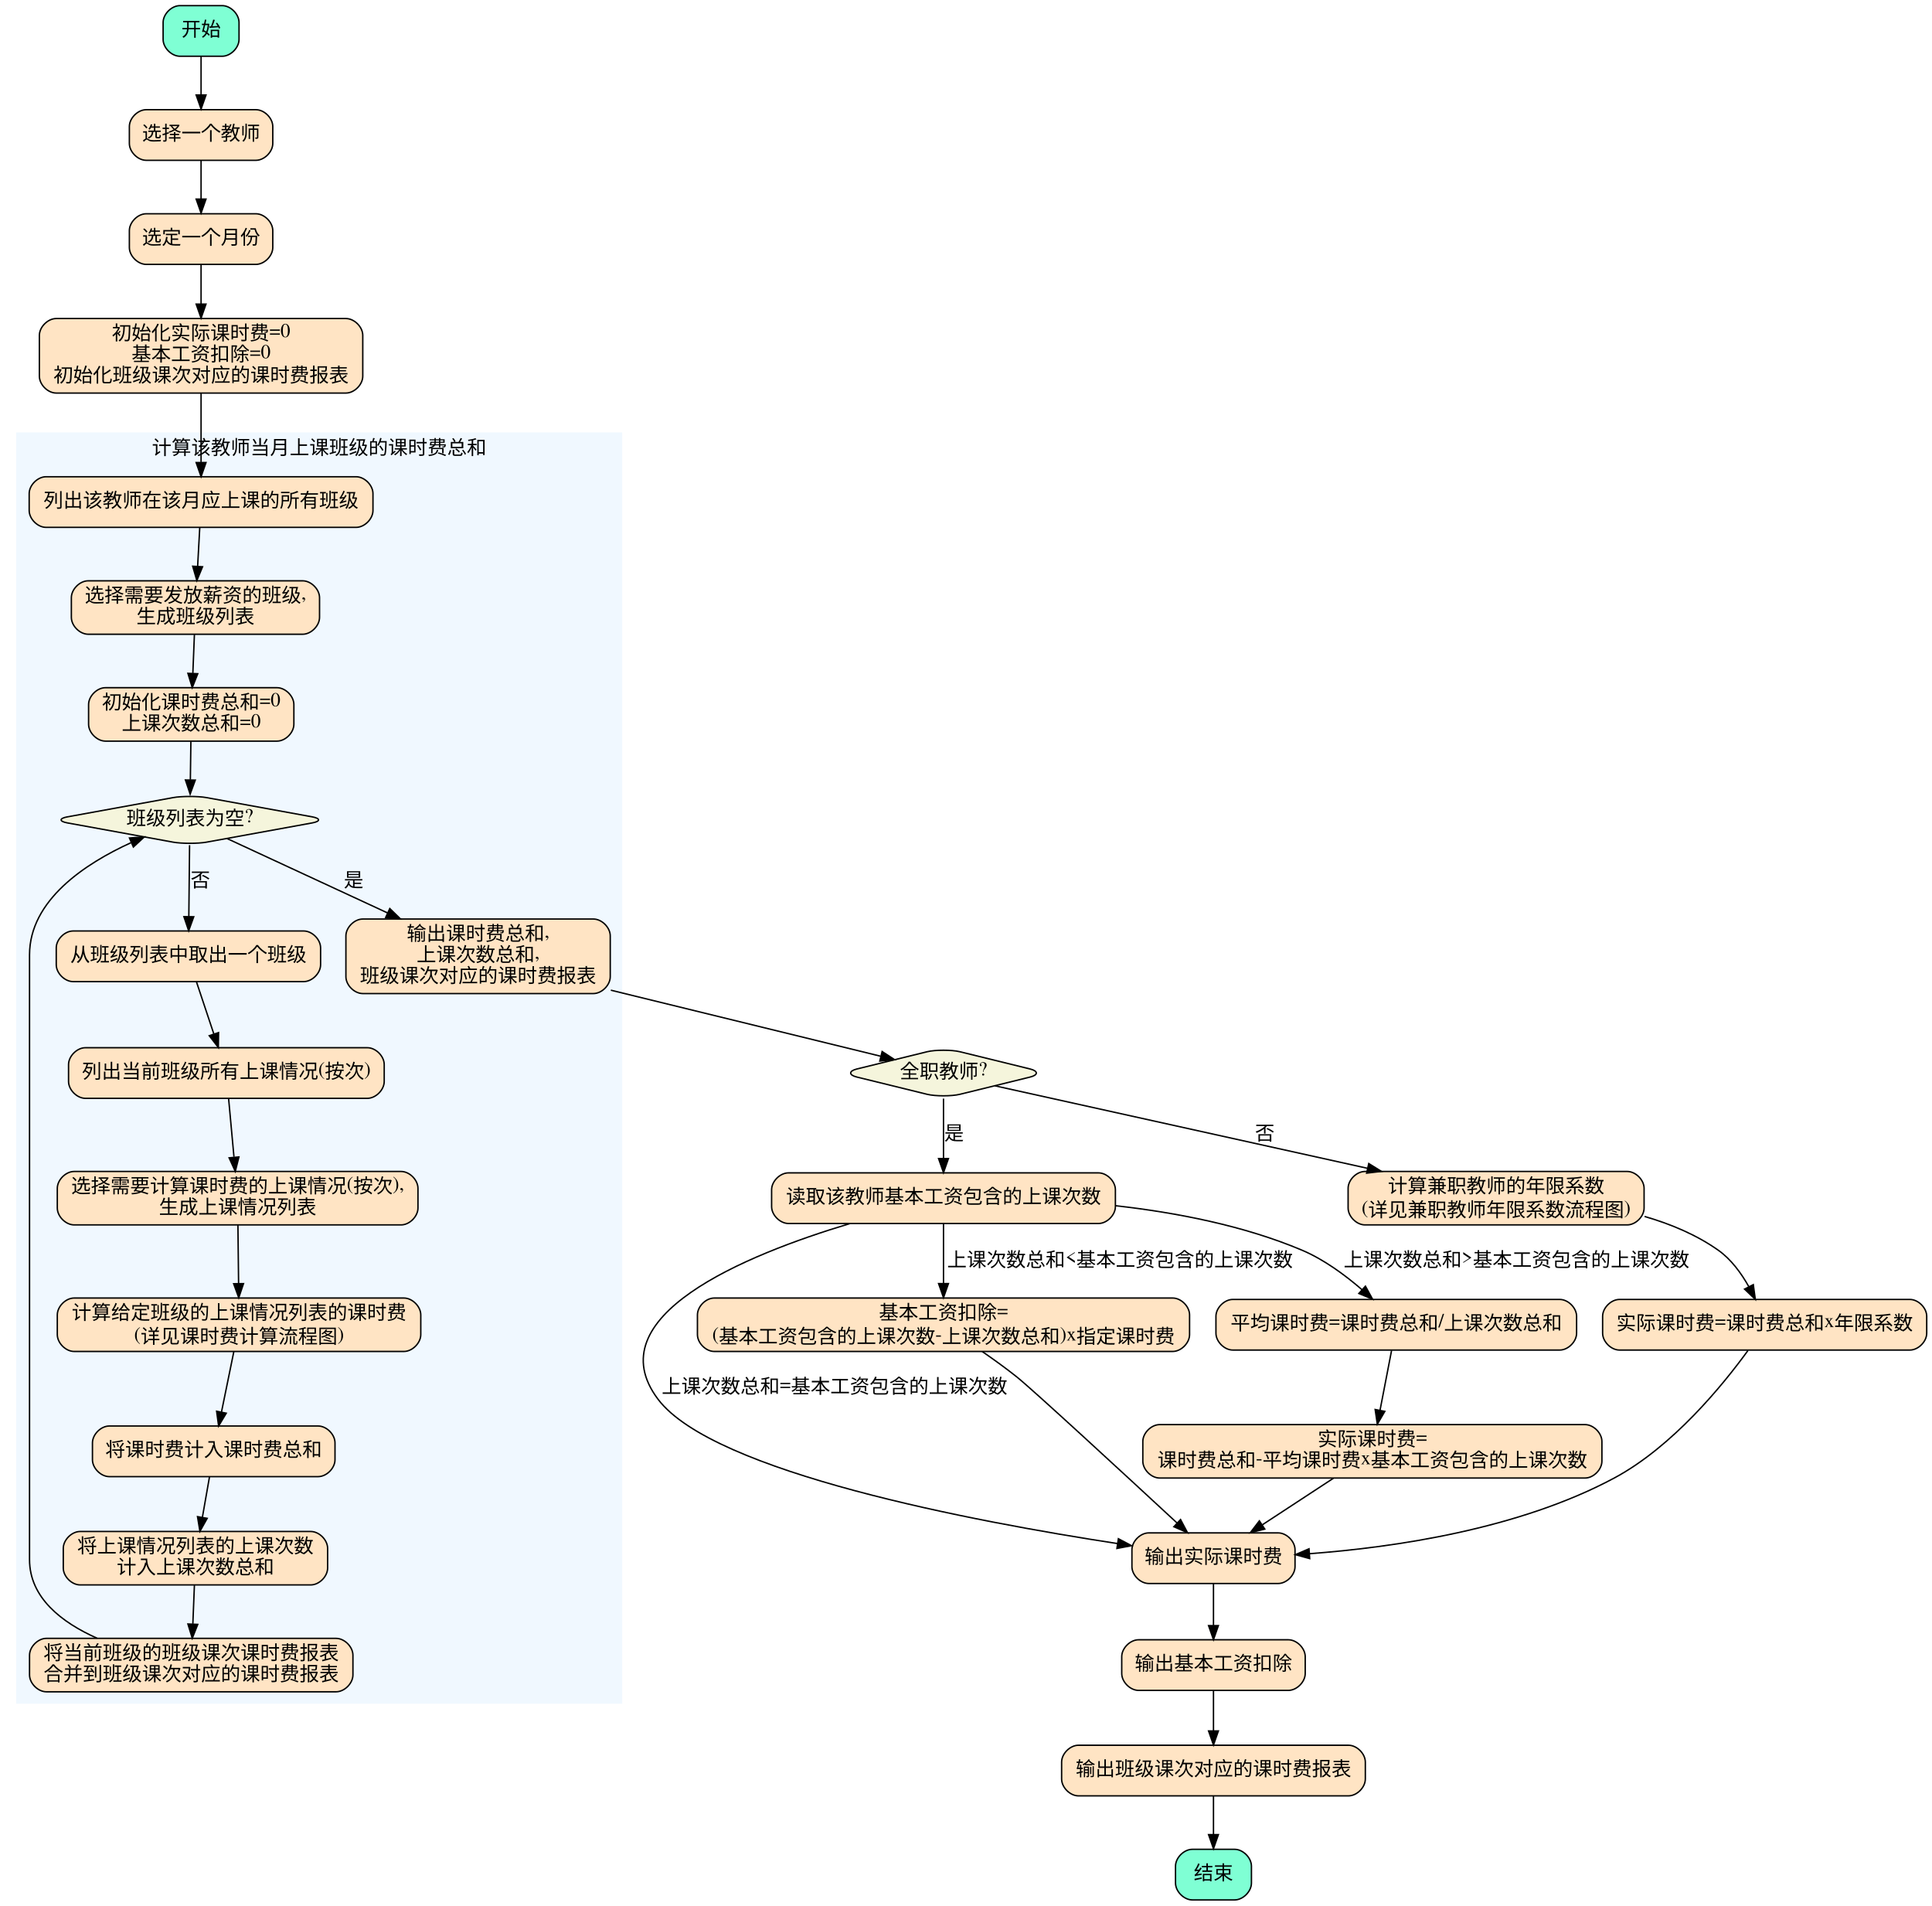
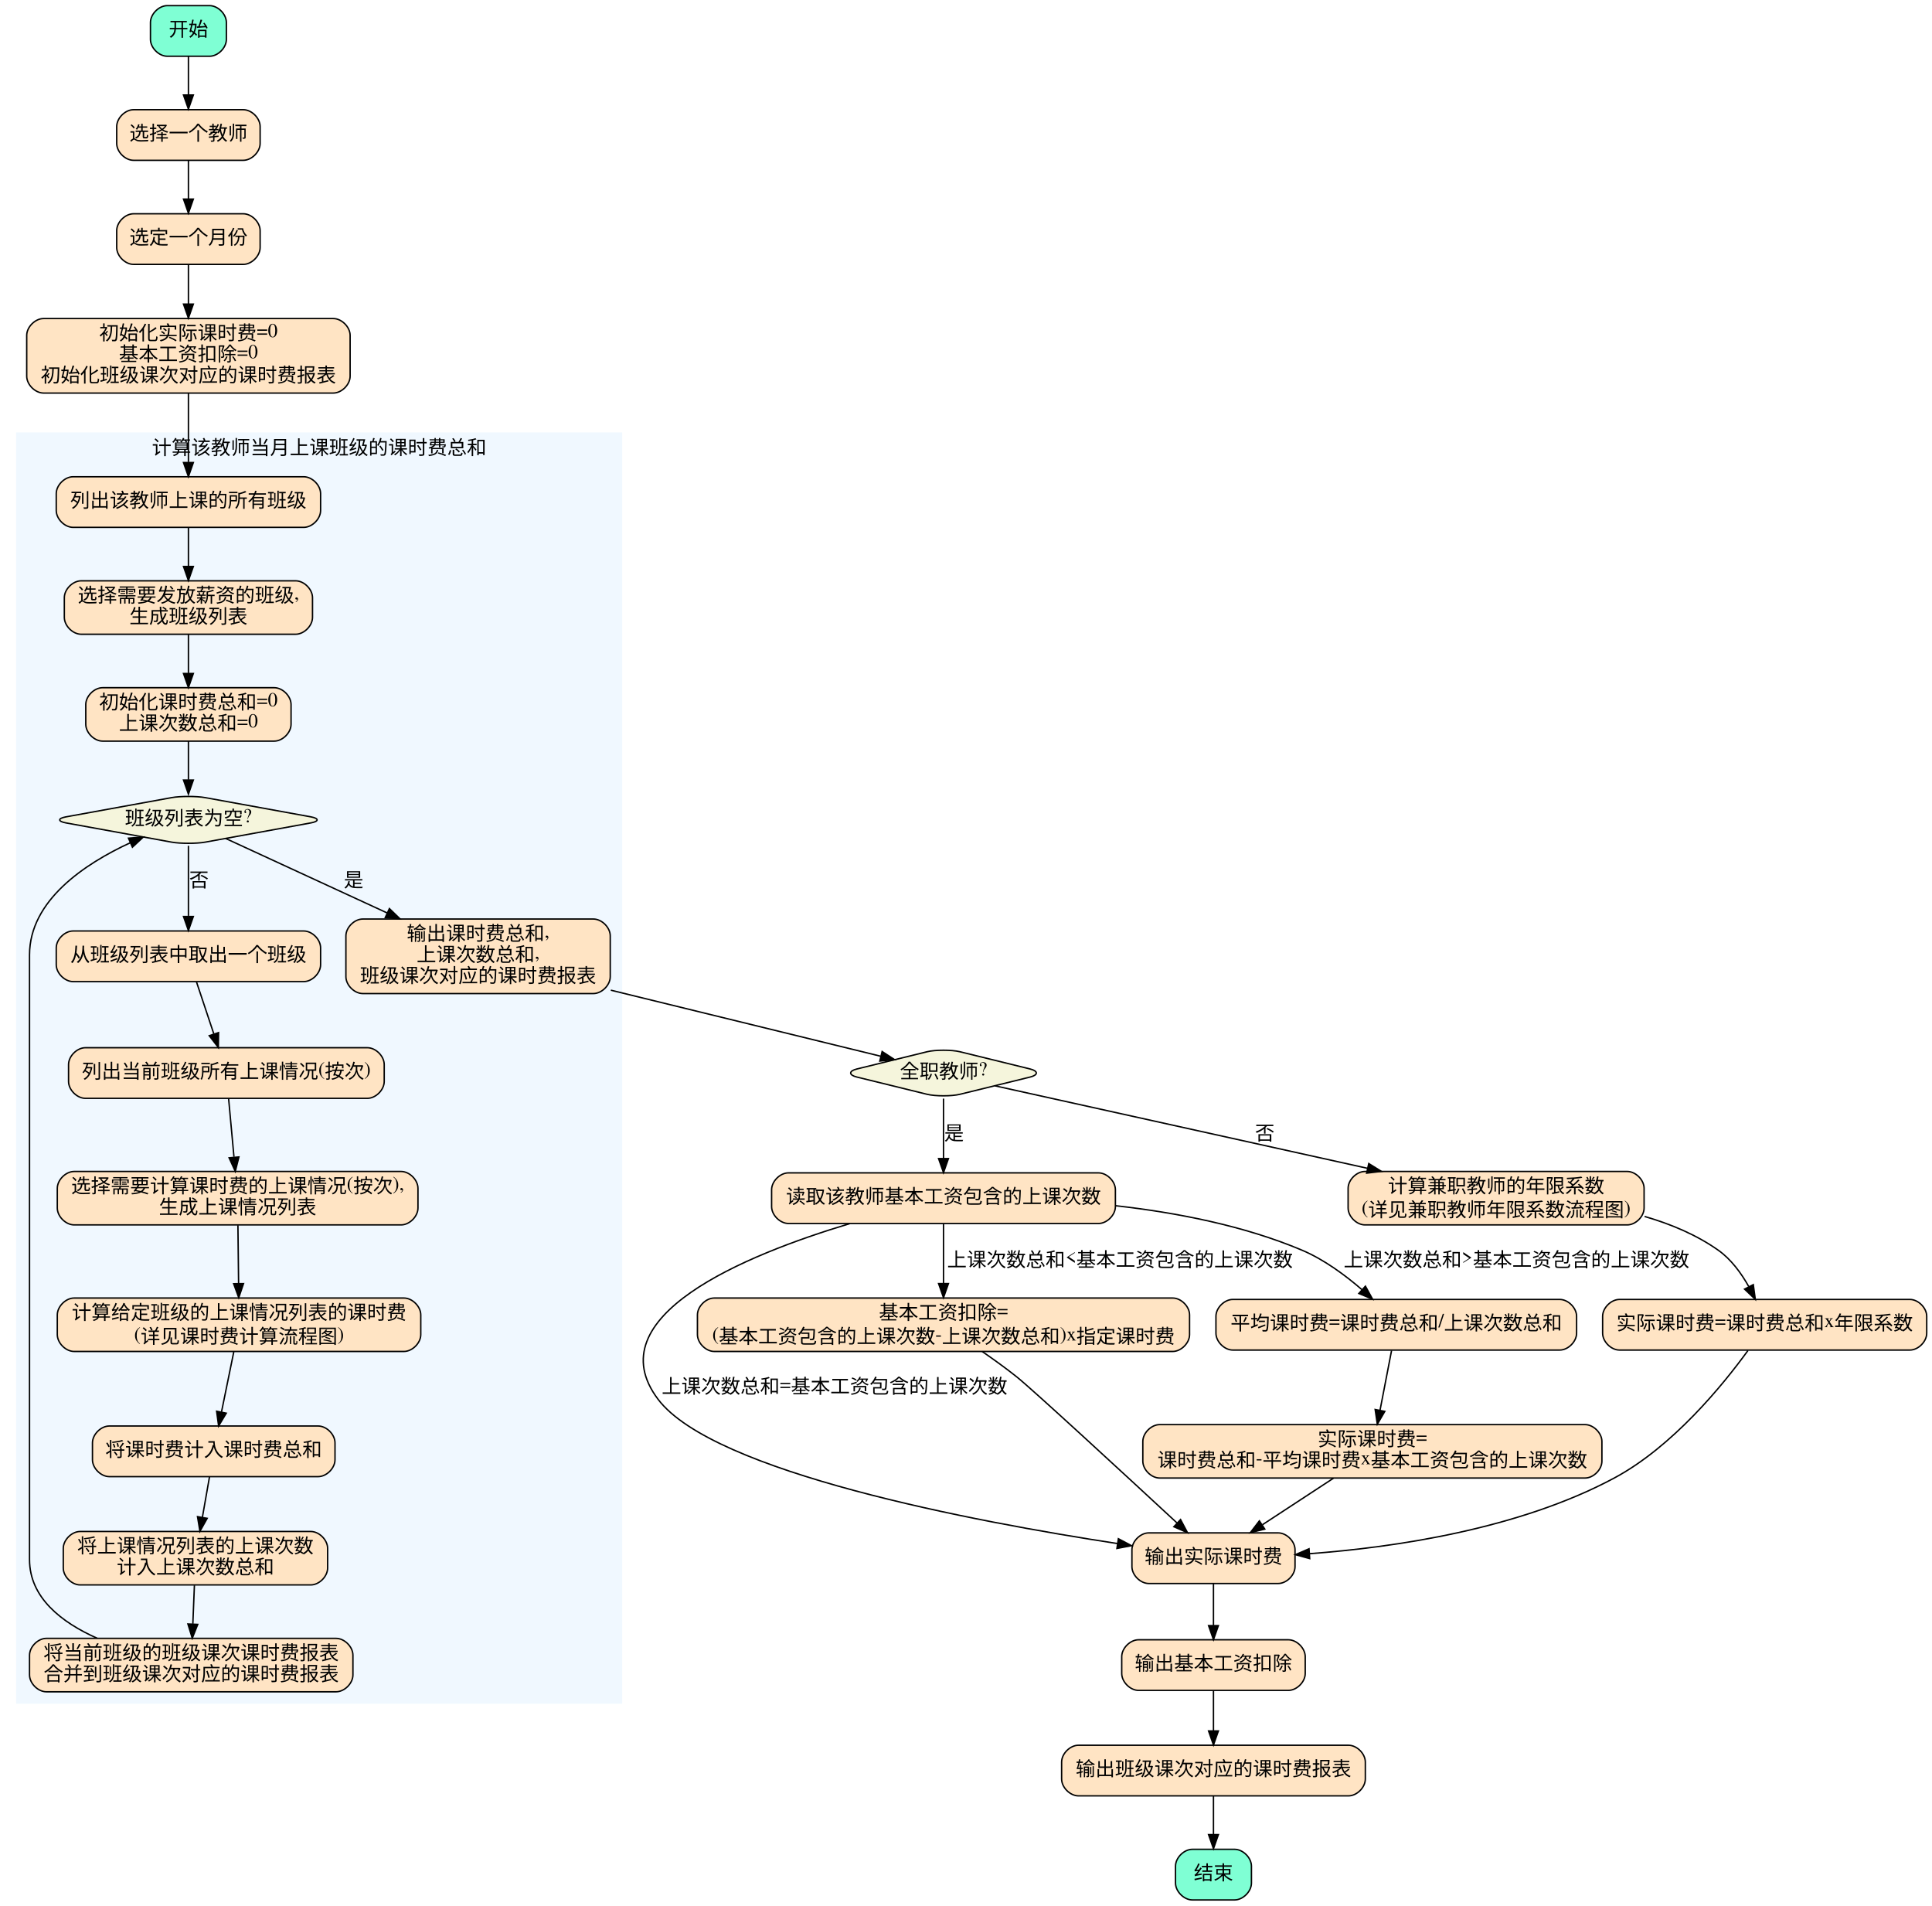
<svg xmlns="http://www.w3.org/2000/svg" width="1374pt" height="1355pt" viewBox="0.00 0.00 1374.00 1355.00">
  <g id="graph0" class="graph" transform="scale(1 1) rotate(0) translate(4 1351)">
    <polygon fill="white" stroke="white" points="-4,5 -4,-1351 1371,-1351 1371,5 -4,5" />
    <g id="clust1" class="cluster">
      <polygon fill="aliceblue" stroke="aliceblue" points="8,-140 8,-1043 438,-1043 438,-140 8,-140" />
      <text text-anchor="middle" x="223" y="-1027.8" font-family="Times,serif" font-size="14.00">计算该教师当月上课班级的课时费总和</text>
    </g>
    <g id="node1" class="node">
-       <path fill="aquamarine" stroke="black" d="M154,-1347C154,-1347 124,-1347 124,-1347 118,-1347 112,-1341 112,-1335 112,-1335 112,-1323 112,-1323 112,-1317 118,-1311 124,-1311 124,-1311 154,-1311 154,-1311 160,-1311 166,-1317 166,-1323 166,-1323 166,-1335 166,-1335 166,-1341 160,-1347 154,-1347" />
-       <text text-anchor="middle" x="139" y="-1325.3" font-family="Times,serif" font-size="14.00">开始</text>
+       <path fill="aquamarine" stroke="black" d="M145,-1347C145,-1347 115,-1347 115,-1347 109,-1347 103,-1341 103,-1335 103,-1335 103,-1323 103,-1323 103,-1317 109,-1311 115,-1311 115,-1311 145,-1311 145,-1311 151,-1311 157,-1317 157,-1323 157,-1323 157,-1335 157,-1335 157,-1341 151,-1347 145,-1347" />
+       <text text-anchor="middle" x="130" y="-1325.3" font-family="Times,serif" font-size="14.00">开始</text>
    </g>
    <g id="node3" class="node">
-       <path fill="bisque" stroke="black" d="M178,-1273C178,-1273 100,-1273 100,-1273 94,-1273 88,-1267 88,-1261 88,-1261 88,-1249 88,-1249 88,-1243 94,-1237 100,-1237 100,-1237 178,-1237 178,-1237 184,-1237 190,-1243 190,-1249 190,-1249 190,-1261 190,-1261 190,-1267 184,-1273 178,-1273" />
-       <text text-anchor="middle" x="139" y="-1251.3" font-family="Times,serif" font-size="14.00">选择一个教师</text>
+       <path fill="bisque" stroke="black" d="M169,-1273C169,-1273 91,-1273 91,-1273 85,-1273 79,-1267 79,-1261 79,-1261 79,-1249 79,-1249 79,-1243 85,-1237 91,-1237 91,-1237 169,-1237 169,-1237 175,-1237 181,-1243 181,-1249 181,-1249 181,-1261 181,-1261 181,-1267 175,-1273 169,-1273" />
+       <text text-anchor="middle" x="130" y="-1251.3" font-family="Times,serif" font-size="14.00">选择一个教师</text>
    </g>
    <g id="edge13" class="edge">
-       <path fill="none" stroke="black" d="M139,-1310.94C139,-1302.81 139,-1292.88 139,-1283.7" />
-       <polygon fill="black" stroke="black" points="142.5,-1283.44 139,-1273.44 135.5,-1283.44 142.5,-1283.44" />
+       <path fill="none" stroke="black" d="M130,-1310.94C130,-1302.81 130,-1292.88 130,-1283.7" />
+       <polygon fill="black" stroke="black" points="133.5,-1283.44 130,-1273.44 126.5,-1283.44 133.5,-1283.44" />
    </g>
    <g id="node2" class="node">
      <path fill="aquamarine" stroke="black" d="M874,-36C874,-36 844,-36 844,-36 838,-36 832,-30 832,-24 832,-24 832,-12 832,-12 832,-6 838,-0 844,-0 844,-0 874,-0 874,-0 880,-0 886,-6 886,-12 886,-12 886,-24 886,-24 886,-30 880,-36 874,-36" />
      <text text-anchor="middle" x="859" y="-14.3" font-family="Times,serif" font-size="14.00">结束</text>
    </g>
    <g id="node4" class="node">
-       <path fill="bisque" stroke="black" d="M178,-1199C178,-1199 100,-1199 100,-1199 94,-1199 88,-1193 88,-1187 88,-1187 88,-1175 88,-1175 88,-1169 94,-1163 100,-1163 100,-1163 178,-1163 178,-1163 184,-1163 190,-1169 190,-1175 190,-1175 190,-1187 190,-1187 190,-1193 184,-1199 178,-1199" />
-       <text text-anchor="middle" x="139" y="-1177.3" font-family="Times,serif" font-size="14.00">选定一个月份</text>
+       <path fill="bisque" stroke="black" d="M169,-1199C169,-1199 91,-1199 91,-1199 85,-1199 79,-1193 79,-1187 79,-1187 79,-1175 79,-1175 79,-1169 85,-1163 91,-1163 91,-1163 169,-1163 169,-1163 175,-1163 181,-1169 181,-1175 181,-1175 181,-1187 181,-1187 181,-1193 175,-1199 169,-1199" />
+       <text text-anchor="middle" x="130" y="-1177.3" font-family="Times,serif" font-size="14.00">选定一个月份</text>
    </g>
    <g id="edge14" class="edge">
-       <path fill="none" stroke="black" d="M139,-1236.94C139,-1228.81 139,-1218.88 139,-1209.7" />
-       <polygon fill="black" stroke="black" points="142.5,-1209.44 139,-1199.44 135.5,-1209.44 142.5,-1209.44" />
+       <path fill="none" stroke="black" d="M130,-1236.94C130,-1228.81 130,-1218.88 130,-1209.7" />
+       <polygon fill="black" stroke="black" points="133.5,-1209.44 130,-1199.44 126.5,-1209.44 133.5,-1209.44" />
    </g>
    <g id="node5" class="node">
-       <path fill="bisque" stroke="black" d="M242,-1124.5C242,-1124.5 36,-1124.5 36,-1124.5 30,-1124.5 24,-1118.5 24,-1112.5 24,-1112.5 24,-1083.5 24,-1083.5 24,-1077.5 30,-1071.5 36,-1071.5 36,-1071.5 242,-1071.5 242,-1071.5 248,-1071.5 254,-1077.5 254,-1083.5 254,-1083.5 254,-1112.5 254,-1112.5 254,-1118.5 248,-1124.5 242,-1124.5" />
-       <text text-anchor="middle" x="139" y="-1109.3" font-family="Times,serif" font-size="14.00">初始化实际课时费=0</text>
-       <text text-anchor="middle" x="139" y="-1094.3" font-family="Times,serif" font-size="14.00">基本工资扣除=0</text>
-       <text text-anchor="middle" x="139" y="-1079.3" font-family="Times,serif" font-size="14.00">初始化班级课次对应的课时费报表</text>
+       <path fill="bisque" stroke="black" d="M233,-1124.5C233,-1124.5 27,-1124.5 27,-1124.5 21,-1124.5 15,-1118.5 15,-1112.5 15,-1112.5 15,-1083.5 15,-1083.5 15,-1077.5 21,-1071.5 27,-1071.5 27,-1071.5 233,-1071.5 233,-1071.5 239,-1071.5 245,-1077.5 245,-1083.5 245,-1083.5 245,-1112.5 245,-1112.5 245,-1118.5 239,-1124.5 233,-1124.5" />
+       <text text-anchor="middle" x="130" y="-1109.3" font-family="Times,serif" font-size="14.00">初始化实际课时费=0</text>
+       <text text-anchor="middle" x="130" y="-1094.3" font-family="Times,serif" font-size="14.00">基本工资扣除=0</text>
+       <text text-anchor="middle" x="130" y="-1079.3" font-family="Times,serif" font-size="14.00">初始化班级课次对应的课时费报表</text>
    </g>
    <g id="edge15" class="edge">
-       <path fill="none" stroke="black" d="M139,-1162.82C139,-1154.71 139,-1144.69 139,-1135.02" />
-       <polygon fill="black" stroke="black" points="142.5,-1134.77 139,-1124.78 135.5,-1134.78 142.5,-1134.77" />
+       <path fill="none" stroke="black" d="M130,-1162.82C130,-1154.71 130,-1144.69 130,-1135.02" />
+       <polygon fill="black" stroke="black" points="133.5,-1134.77 130,-1124.78 126.5,-1134.78 133.5,-1134.77" />
    </g>
    <g id="node16" class="node">
-       <path fill="bisque" stroke="black" d="M249.25,-1012C249.25,-1012 28.75,-1012 28.75,-1012 22.75,-1012 16.75,-1006 16.75,-1000 16.75,-1000 16.75,-988 16.75,-988 16.75,-982 22.75,-976 28.75,-976 28.75,-976 249.25,-976 249.25,-976 255.25,-976 261.25,-982 261.25,-988 261.25,-988 261.25,-1000 261.25,-1000 261.25,-1006 255.25,-1012 249.25,-1012" />
-       <text text-anchor="middle" x="139" y="-990.3" font-family="Times,serif" font-size="14.00">列出该教师在该月应上课的所有班级</text>
+       <path fill="bisque" stroke="black" d="M212,-1012C212,-1012 48,-1012 48,-1012 42,-1012 36,-1006 36,-1000 36,-1000 36,-988 36,-988 36,-982 42,-976 48,-976 48,-976 212,-976 212,-976 218,-976 224,-982 224,-988 224,-988 224,-1000 224,-1000 224,-1006 218,-1012 212,-1012" />
+       <text text-anchor="middle" x="130" y="-990.3" font-family="Times,serif" font-size="14.00">列出该教师上课的所有班级</text>
    </g>
    <g id="edge16" class="edge">
-       <path fill="none" stroke="black" d="M139,-1071.26C139,-1056.35 139,-1037.58 139,-1022.4" />
-       <polygon fill="black" stroke="black" points="142.5,-1022.08 139,-1012.08 135.5,-1022.08 142.5,-1022.08" />
+       <path fill="none" stroke="black" d="M130,-1071.26C130,-1056.35 130,-1037.58 130,-1022.4" />
+       <polygon fill="black" stroke="black" points="133.5,-1022.08 130,-1012.08 126.5,-1022.08 133.5,-1022.08" />
    </g>
    <g id="node6" class="node">
      <path fill="bisque" stroke="black" d="M777.25,-517C777.25,-517 556.75,-517 556.75,-517 550.75,-517 544.75,-511 544.75,-505 544.75,-505 544.75,-493 544.75,-493 544.75,-487 550.75,-481 556.75,-481 556.75,-481 777.25,-481 777.25,-481 783.25,-481 789.25,-487 789.25,-493 789.25,-493 789.25,-505 789.25,-505 789.25,-511 783.25,-517 777.25,-517" />
      <text text-anchor="middle" x="667" y="-495.3" font-family="Times,serif" font-size="14.00">读取该教师基本工资包含的上课次数</text>
    </g>
    <g id="node12" class="node">
      <path fill="bisque" stroke="black" d="M905,-261C905,-261 813,-261 813,-261 807,-261 801,-255 801,-249 801,-249 801,-237 801,-237 801,-231 807,-225 813,-225 813,-225 905,-225 905,-225 911,-225 917,-231 917,-237 917,-237 917,-249 917,-249 917,-255 911,-261 905,-261" />
      <text text-anchor="middle" x="859" y="-239.3" font-family="Times,serif" font-size="14.00">输出实际课时费</text>
    </g>
    <g id="edge20" class="edge">
      <path fill="none" stroke="black" d="M600.383,-480.935C525.434,-458.447 419.587,-414.757 464,-356 503.361,-303.927 688.58,-269.037 790.808,-253.397" />
      <polygon fill="black" stroke="black" points="791.37,-256.851 800.736,-251.898 790.325,-249.93 791.37,-256.851" />
      <text text-anchor="middle" x="589.5" y="-360.3" font-family="Times,serif" font-size="14.00">上课次数总和=基本工资包含的上课次数</text>
    </g>
    <g id="node9" class="node">
      <path fill="bisque" stroke="black" d="M830,-428C830,-428 504,-428 504,-428 498,-428 492,-422 492,-416 492,-416 492,-402 492,-402 492,-396 498,-390 504,-390 504,-390 830,-390 830,-390 836,-390 842,-396 842,-402 842,-402 842,-416 842,-416 842,-422 836,-428 830,-428" />
      <text text-anchor="middle" x="667" y="-412.8" font-family="Times,serif" font-size="14.00">基本工资扣除=</text>
      <text text-anchor="middle" x="667" y="-397.8" font-family="Times,serif" font-size="14.00">(基本工资包含的上课次数-上课次数总和)x指定课时费</text>
    </g>
    <g id="edge21" class="edge">
      <path fill="none" stroke="black" d="M667,-480.614C667,-468.56 667,-452.236 667,-438.32" />
      <polygon fill="black" stroke="black" points="670.5,-438.259 667,-428.259 663.5,-438.259 670.5,-438.259" />
      <text text-anchor="middle" x="792.5" y="-450.3" font-family="Times,serif" font-size="14.00">上课次数总和&lt;基本工资包含的上课次数</text>
    </g>
    <g id="node10" class="node">
      <path fill="bisque" stroke="black" d="M1105.25,-427C1105.25,-427 872.75,-427 872.75,-427 866.75,-427 860.75,-421 860.75,-415 860.75,-415 860.75,-403 860.75,-403 860.75,-397 866.75,-391 872.75,-391 872.75,-391 1105.25,-391 1105.25,-391 1111.25,-391 1117.25,-397 1117.25,-403 1117.25,-403 1117.25,-415 1117.25,-415 1117.25,-421 1111.25,-427 1105.25,-427" />
      <text text-anchor="middle" x="989" y="-405.3" font-family="Times,serif" font-size="14.00">平均课时费=课时费总和/上课次数总和</text>
    </g>
    <g id="edge22" class="edge">
      <path fill="none" stroke="black" d="M789.472,-493.626C832.664,-488.766 880.719,-479.46 922,-462 937.536,-455.429 952.585,-444.326 964.471,-434.062" />
      <polygon fill="black" stroke="black" points="967.059,-436.442 972.162,-427.157 962.383,-431.233 967.059,-436.442" />
      <text text-anchor="middle" x="1074.5" y="-450.3" font-family="Times,serif" font-size="14.00">上课次数总和&gt;基本工资包含的上课次数</text>
    </g>
    <g id="node7" class="node">
      <path fill="bisque" stroke="black" d="M1153.25,-518C1153.25,-518 966.75,-518 966.75,-518 960.75,-518 954.75,-512 954.75,-506 954.75,-506 954.75,-492 954.75,-492 954.75,-486 960.75,-480 966.75,-480 966.75,-480 1153.25,-480 1153.25,-480 1159.25,-480 1165.25,-486 1165.25,-492 1165.25,-492 1165.25,-506 1165.25,-506 1165.25,-512 1159.25,-518 1153.25,-518" />
      <text text-anchor="middle" x="1060" y="-502.8" font-family="Times,serif" font-size="14.00">计算兼职教师的年限系数</text>
      <text text-anchor="middle" x="1060" y="-487.8" font-family="Times,serif" font-size="14.00">(详见兼职教师年限系数流程图)</text>
    </g>
    <g id="node8" class="node">
      <path fill="bisque" stroke="black" d="M1354.25,-427C1354.25,-427 1147.75,-427 1147.75,-427 1141.75,-427 1135.75,-421 1135.75,-415 1135.75,-415 1135.75,-403 1135.75,-403 1135.75,-397 1141.75,-391 1147.75,-391 1147.75,-391 1354.25,-391 1354.25,-391 1360.25,-391 1366.25,-397 1366.25,-403 1366.25,-403 1366.25,-415 1366.25,-415 1366.25,-421 1360.25,-427 1354.25,-427" />
      <text text-anchor="middle" x="1251" y="-405.3" font-family="Times,serif" font-size="14.00">实际课时费=课时费总和x年限系数</text>
    </g>
    <g id="edge29" class="edge">
      <path fill="none" stroke="black" d="M1165.6,-486.001C1184.17,-480.63 1202.49,-472.951 1218,-462 1227.17,-455.526 1234.37,-445.614 1239.67,-436.175" />
      <polygon fill="black" stroke="black" points="1242.91,-437.534 1244.35,-427.037 1236.68,-434.347 1242.91,-437.534" />
    </g>
    <g id="edge30" class="edge">
      <path fill="none" stroke="black" d="M1239.08,-390.623C1221.36,-366.229 1185.64,-322.32 1144,-300 1076.04,-263.575 987.593,-250.684 927.373,-246.209" />
      <polygon fill="black" stroke="black" points="927.43,-242.705 917.214,-245.514 926.952,-249.689 927.43,-242.705" />
    </g>
    <g id="edge26" class="edge">
      <path fill="none" stroke="black" d="M694.491,-389.991C702.552,-384.439 711.273,-378.161 719,-372 730.659,-362.704 795.897,-302.492 833.064,-268.063" />
      <polygon fill="black" stroke="black" points="835.584,-270.499 840.54,-261.135 830.826,-265.365 835.584,-270.499" />
    </g>
    <g id="node11" class="node">
      <path fill="bisque" stroke="black" d="M1123.25,-338C1123.25,-338 820.75,-338 820.75,-338 814.75,-338 808.75,-332 808.75,-326 808.75,-326 808.75,-312 808.75,-312 808.75,-306 814.75,-300 820.75,-300 820.75,-300 1123.25,-300 1123.25,-300 1129.25,-300 1135.25,-306 1135.25,-312 1135.25,-312 1135.25,-326 1135.25,-326 1135.25,-332 1129.25,-338 1123.25,-338" />
      <text text-anchor="middle" x="972" y="-322.8" font-family="Times,serif" font-size="14.00">实际课时费=</text>
      <text text-anchor="middle" x="972" y="-307.8" font-family="Times,serif" font-size="14.00">课时费总和-平均课时费x基本工资包含的上课次数</text>
    </g>
    <g id="edge27" class="edge">
      <path fill="none" stroke="black" d="M985.641,-390.614C983.313,-378.56 980.159,-362.236 977.471,-348.32" />
      <polygon fill="black" stroke="black" points="980.861,-347.413 975.527,-338.259 973.988,-348.741 980.861,-347.413" />
    </g>
    <g id="edge28" class="edge">
      <path fill="none" stroke="black" d="M944.357,-299.898C929.141,-289.933 910.109,-277.469 893.879,-266.841" />
      <polygon fill="black" stroke="black" points="895.476,-263.703 885.193,-261.153 891.641,-269.559 895.476,-263.703" />
    </g>
    <g id="node13" class="node">
      <path fill="bisque" stroke="black" d="M912.25,-185C912.25,-185 805.75,-185 805.75,-185 799.75,-185 793.75,-179 793.75,-173 793.75,-173 793.75,-161 793.75,-161 793.75,-155 799.75,-149 805.75,-149 805.75,-149 912.25,-149 912.25,-149 918.25,-149 924.25,-155 924.25,-161 924.25,-161 924.25,-173 924.25,-173 924.25,-179 918.25,-185 912.25,-185" />
      <text text-anchor="middle" x="859" y="-163.3" font-family="Times,serif" font-size="14.00">输出基本工资扣除</text>
    </g>
    <g id="edge23" class="edge">
      <path fill="none" stroke="black" d="M859,-224.837C859,-216.058 859,-205.163 859,-195.267" />
      <polygon fill="black" stroke="black" points="862.5,-195.07 859,-185.07 855.5,-195.07 862.5,-195.07" />
    </g>
    <g id="node14" class="node">
      <path fill="bisque" stroke="black" d="M955,-110C955,-110 763,-110 763,-110 757,-110 751,-104 751,-98 751,-98 751,-86 751,-86 751,-80 757,-74 763,-74 763,-74 955,-74 955,-74 961,-74 967,-80 967,-86 967,-86 967,-98 967,-98 967,-104 961,-110 955,-110" />
      <text text-anchor="middle" x="859" y="-88.3" font-family="Times,serif" font-size="14.00">输出班级课次对应的课时费报表</text>
    </g>
    <g id="edge24" class="edge">
      <path fill="none" stroke="black" d="M859,-148.7C859,-140.245 859,-129.869 859,-120.373" />
      <polygon fill="black" stroke="black" points="862.5,-120.176 859,-110.176 855.5,-120.176 862.5,-120.176" />
    </g>
    <g id="edge25" class="edge">
      <path fill="none" stroke="black" d="M859,-73.937C859,-65.807 859,-55.876 859,-46.705" />
      <polygon fill="black" stroke="black" points="862.5,-46.441 859,-36.441 855.5,-46.441 862.5,-46.441" />
    </g>
    <g id="node15" class="node">
      <path fill="beige" stroke="black" d="M655.346,-603.138C655.346,-603.138 605.355,-590.862 605.355,-590.862 599.528,-589.431 599.528,-586.569 605.355,-585.138 605.355,-585.138 655.346,-572.862 655.346,-572.862 661.173,-571.431 672.827,-571.431 678.654,-572.862 678.654,-572.862 728.645,-585.138 728.645,-585.138 734.472,-586.569 734.472,-589.431 728.645,-590.862 728.645,-590.862 678.654,-603.138 678.654,-603.138 672.827,-604.569 661.173,-604.569 655.346,-603.138" />
      <text text-anchor="middle" x="667" y="-584.3" font-family="Times,serif" font-size="14.00">全职教师?</text>
    </g>
    <g id="edge18" class="edge">
      <path fill="none" stroke="black" d="M667,-569.812C667,-557.657 667,-541.114 667,-527.182" />
      <polygon fill="black" stroke="black" points="670.5,-527.153 667,-517.153 663.5,-527.153 670.5,-527.153" />
      <text text-anchor="middle" x="674.5" y="-540.3" font-family="Times,serif" font-size="14.00">是</text>
    </g>
    <g id="edge19" class="edge">
      <path fill="none" stroke="black" d="M703.62,-578.893C763.557,-565.625 884.356,-538.883 968.614,-520.231" />
      <polygon fill="black" stroke="black" points="969.437,-523.633 978.444,-518.054 967.924,-516.799 969.437,-523.633" />
      <text text-anchor="middle" x="895.5" y="-540.3" font-family="Times,serif" font-size="14.00">否</text>
    </g>
    <g id="node17" class="node">
-       <path fill="bisque" stroke="black" d="M211.25,-938C211.25,-938 58.75,-938 58.75,-938 52.75,-938 46.75,-932 46.75,-926 46.75,-926 46.75,-912 46.75,-912 46.75,-906 52.75,-900 58.75,-900 58.75,-900 211.25,-900 211.25,-900 217.25,-900 223.25,-906 223.25,-912 223.25,-912 223.25,-926 223.25,-926 223.25,-932 217.25,-938 211.25,-938" />
-       <text text-anchor="middle" x="135" y="-922.8" font-family="Times,serif" font-size="14.00">选择需要发放薪资的班级,</text>
-       <text text-anchor="middle" x="135" y="-907.8" font-family="Times,serif" font-size="14.00">生成班级列表</text>
+       <path fill="bisque" stroke="black" d="M206.25,-938C206.25,-938 53.75,-938 53.75,-938 47.75,-938 41.75,-932 41.75,-926 41.75,-926 41.75,-912 41.75,-912 41.75,-906 47.75,-900 53.75,-900 53.75,-900 206.25,-900 206.25,-900 212.25,-900 218.25,-906 218.25,-912 218.25,-912 218.25,-926 218.25,-926 218.25,-932 212.25,-938 206.25,-938" />
+       <text text-anchor="middle" x="130" y="-922.8" font-family="Times,serif" font-size="14.00">选择需要发放薪资的班级,</text>
+       <text text-anchor="middle" x="130" y="-907.8" font-family="Times,serif" font-size="14.00">生成班级列表</text>
    </g>
    <g id="edge1" class="edge">
-       <path fill="none" stroke="black" d="M138.052,-975.7C137.602,-967.49 137.053,-957.469 136.545,-948.201" />
-       <polygon fill="black" stroke="black" points="140.039,-947.988 135.997,-938.194 133.049,-948.371 140.039,-947.988" />
+       <path fill="none" stroke="black" d="M130,-975.7C130,-967.49 130,-957.469 130,-948.201" />
+       <polygon fill="black" stroke="black" points="133.5,-948.194 130,-938.194 126.5,-948.195 133.5,-948.194" />
    </g>
    <g id="node18" class="node">
-       <path fill="bisque" stroke="black" d="M193,-862C193,-862 71,-862 71,-862 65,-862 59,-856 59,-850 59,-850 59,-836 59,-836 59,-830 65,-824 71,-824 71,-824 193,-824 193,-824 199,-824 205,-830 205,-836 205,-836 205,-850 205,-850 205,-856 199,-862 193,-862" />
-       <text text-anchor="middle" x="132" y="-846.8" font-family="Times,serif" font-size="14.00">初始化课时费总和=0</text>
-       <text text-anchor="middle" x="132" y="-831.8" font-family="Times,serif" font-size="14.00">上课次数总和=0</text>
+       <path fill="bisque" stroke="black" d="M191,-862C191,-862 69,-862 69,-862 63,-862 57,-856 57,-850 57,-850 57,-836 57,-836 57,-830 63,-824 69,-824 69,-824 191,-824 191,-824 197,-824 203,-830 203,-836 203,-836 203,-850 203,-850 203,-856 197,-862 191,-862" />
+       <text text-anchor="middle" x="130" y="-846.8" font-family="Times,serif" font-size="14.00">初始化课时费总和=0</text>
+       <text text-anchor="middle" x="130" y="-831.8" font-family="Times,serif" font-size="14.00">上课次数总和=0</text>
    </g>
    <g id="edge2" class="edge">
-       <path fill="none" stroke="black" d="M134.258,-899.708C133.924,-891.464 133.522,-881.538 133.15,-872.362" />
-       <polygon fill="black" stroke="black" points="136.635,-871.932 132.733,-862.082 129.641,-872.215 136.635,-871.932" />
+       <path fill="none" stroke="black" d="M130,-899.708C130,-891.464 130,-881.538 130,-872.362" />
+       <polygon fill="black" stroke="black" points="133.5,-872.082 130,-862.082 126.5,-872.082 133.5,-872.082" />
    </g>
    <g id="node27" class="node">
-       <path fill="beige" stroke="black" d="M119.194,-783.851C119.194,-783.851 43.902,-770.149 43.902,-770.149 37.999,-769.074 37.999,-766.926 43.902,-765.851 43.902,-765.851 119.194,-752.149 119.194,-752.149 125.097,-751.074 136.903,-751.074 142.806,-752.149 142.806,-752.149 218.098,-765.851 218.098,-765.851 224.001,-766.926 224.001,-769.074 218.098,-770.149 218.098,-770.149 142.806,-783.851 142.806,-783.851 136.903,-784.926 125.097,-784.926 119.194,-783.851" />
-       <text text-anchor="middle" x="131" y="-764.3" font-family="Times,serif" font-size="14.00">班级列表为空?</text>
+       <path fill="beige" stroke="black" d="M118.194,-783.851C118.194,-783.851 42.902,-770.149 42.902,-770.149 36.999,-769.074 36.999,-766.926 42.902,-765.851 42.902,-765.851 118.194,-752.149 118.194,-752.149 124.097,-751.074 135.903,-751.074 141.806,-752.149 141.806,-752.149 217.098,-765.851 217.098,-765.851 223.001,-766.926 223.001,-769.074 217.098,-770.149 217.098,-770.149 141.806,-783.851 141.806,-783.851 135.903,-784.926 124.097,-784.926 118.194,-783.851" />
+       <text text-anchor="middle" x="130" y="-764.3" font-family="Times,serif" font-size="14.00">班级列表为空?</text>
    </g>
    <g id="edge3" class="edge">
-       <path fill="none" stroke="black" d="M131.753,-823.955C131.64,-815.701 131.503,-805.738 131.378,-796.574" />
-       <polygon fill="black" stroke="black" points="134.874,-796.286 131.237,-786.335 127.875,-796.382 134.874,-796.286" />
+       <path fill="none" stroke="black" d="M130,-823.955C130,-815.701 130,-805.738 130,-796.574" />
+       <polygon fill="black" stroke="black" points="133.5,-796.335 130,-786.335 126.5,-796.335 133.5,-796.335" />
    </g>
    <g id="node19" class="node">
      <path fill="bisque" stroke="black" d="M418,-697.5C418,-697.5 254,-697.5 254,-697.5 248,-697.5 242,-691.5 242,-685.5 242,-685.5 242,-656.5 242,-656.5 242,-650.5 248,-644.5 254,-644.5 254,-644.5 418,-644.5 418,-644.5 424,-644.5 430,-650.5 430,-656.5 430,-656.5 430,-685.5 430,-685.5 430,-691.5 424,-697.5 418,-697.5" />
      <text text-anchor="middle" x="336" y="-682.3" font-family="Times,serif" font-size="14.00">输出课时费总和,</text>
      <text text-anchor="middle" x="336" y="-667.3" font-family="Times,serif" font-size="14.00">上课次数总和,</text>
      <text text-anchor="middle" x="336" y="-652.3" font-family="Times,serif" font-size="14.00">班级课次对应的课时费报表</text>
    </g>
    <g id="edge17" class="edge">
      <path fill="none" stroke="black" d="M430.408,-646.897C493.381,-631.487 573.309,-611.927 622.275,-599.945" />
      <polygon fill="black" stroke="black" points="623.355,-603.284 632.236,-597.507 621.691,-596.485 623.355,-603.284" />
    </g>
    <g id="node20" class="node">
      <path fill="bisque" stroke="black" d="M212,-689C212,-689 48,-689 48,-689 42,-689 36,-683 36,-677 36,-677 36,-665 36,-665 36,-659 42,-653 48,-653 48,-653 212,-653 212,-653 218,-653 224,-659 224,-665 224,-665 224,-677 224,-677 224,-683 218,-689 212,-689" />
      <text text-anchor="middle" x="130" y="-667.3" font-family="Times,serif" font-size="14.00">从班级列表中取出一个班级</text>
    </g>
    <g id="node21" class="node">
      <path fill="bisque" stroke="black" d="M257.25,-606C257.25,-606 56.75,-606 56.75,-606 50.75,-606 44.75,-600 44.75,-594 44.75,-594 44.75,-582 44.75,-582 44.75,-576 50.75,-570 56.75,-570 56.75,-570 257.25,-570 257.25,-570 263.25,-570 269.25,-576 269.25,-582 269.25,-582 269.25,-594 269.25,-594 269.25,-600 263.25,-606 257.25,-606" />
      <text text-anchor="middle" x="157" y="-584.3" font-family="Times,serif" font-size="14.00">列出当前班级所有上课情况(按次)</text>
    </g>
    <g id="edge6" class="edge">
      <path fill="none" stroke="black" d="M135.726,-652.822C139.306,-642.083 143.992,-628.025 148.054,-615.837" />
      <polygon fill="black" stroke="black" points="151.44,-616.747 151.282,-606.153 144.8,-614.533 151.44,-616.747" />
    </g>
    <g id="node22" class="node">
      <path fill="bisque" stroke="black" d="M281.25,-518C281.25,-518 48.75,-518 48.75,-518 42.75,-518 36.75,-512 36.75,-506 36.75,-506 36.75,-492 36.75,-492 36.75,-486 42.75,-480 48.75,-480 48.75,-480 281.25,-480 281.25,-480 287.25,-480 293.25,-486 293.25,-492 293.25,-492 293.25,-506 293.25,-506 293.25,-512 287.25,-518 281.25,-518" />
      <text text-anchor="middle" x="165" y="-502.8" font-family="Times,serif" font-size="14.00">选择需要计算课时费的上课情况(按次),</text>
      <text text-anchor="middle" x="165" y="-487.8" font-family="Times,serif" font-size="14.00">生成上课情况列表</text>
    </g>
    <g id="edge7" class="edge">
      <path fill="none" stroke="black" d="M158.581,-569.812C159.666,-558.011 161.131,-542.072 162.388,-528.404" />
      <polygon fill="black" stroke="black" points="165.91,-528.33 163.34,-518.051 158.939,-527.689 165.91,-528.33" />
    </g>
    <g id="node23" class="node">
      <path fill="bisque" stroke="black" d="M283.25,-428C283.25,-428 48.75,-428 48.75,-428 42.75,-428 36.75,-422 36.75,-416 36.75,-416 36.75,-402 36.75,-402 36.75,-396 42.75,-390 48.75,-390 48.75,-390 283.25,-390 283.25,-390 289.25,-390 295.25,-396 295.25,-402 295.25,-402 295.25,-416 295.25,-416 295.25,-422 289.25,-428 283.25,-428" />
      <text text-anchor="middle" x="166" y="-412.8" font-family="Times,serif" font-size="14.00">计算给定班级的上课情况列表的课时费</text>
      <text text-anchor="middle" x="166" y="-397.8" font-family="Times,serif" font-size="14.00">(详见课时费计算流程图)</text>
    </g>
    <g id="edge8" class="edge">
      <path fill="none" stroke="black" d="M165.207,-479.766C165.343,-467.849 165.522,-452.038 165.676,-438.482" />
      <polygon fill="black" stroke="black" points="169.179,-438.249 165.793,-428.21 162.18,-438.17 169.179,-438.249" />
    </g>
    <g id="node24" class="node">
      <path fill="bisque" stroke="black" d="M222.25,-337C222.25,-337 73.75,-337 73.75,-337 67.75,-337 61.75,-331 61.75,-325 61.75,-325 61.75,-313 61.75,-313 61.75,-307 67.75,-301 73.75,-301 73.75,-301 222.25,-301 222.25,-301 228.25,-301 234.25,-307 234.25,-313 234.25,-313 234.25,-325 234.25,-325 234.25,-331 228.25,-337 222.25,-337" />
      <text text-anchor="middle" x="148" y="-315.3" font-family="Times,serif" font-size="14.00">将课时费计入课时费总和</text>
    </g>
    <g id="edge9" class="edge">
      <path fill="none" stroke="black" d="M162.27,-389.766C159.743,-377.41 156.359,-360.868 153.521,-346.993" />
      <polygon fill="black" stroke="black" points="156.914,-346.112 151.481,-337.016 150.056,-347.515 156.914,-346.112" />
    </g>
    <g id="node25" class="node">
      <path fill="bisque" stroke="black" d="M217,-262C217,-262 53,-262 53,-262 47,-262 41,-256 41,-250 41,-250 41,-236 41,-236 41,-230 47,-224 53,-224 53,-224 217,-224 217,-224 223,-224 229,-230 229,-236 229,-236 229,-250 229,-250 229,-256 223,-262 217,-262" />
      <text text-anchor="middle" x="135" y="-246.8" font-family="Times,serif" font-size="14.00">将上课情况列表的上课次数</text>
      <text text-anchor="middle" x="135" y="-231.8" font-family="Times,serif" font-size="14.00">计入上课次数总和</text>
    </g>
    <g id="edge10" class="edge">
      <path fill="none" stroke="black" d="M144.985,-300.837C143.487,-292.308 141.638,-281.783 139.94,-272.118" />
      <polygon fill="black" stroke="black" points="143.358,-271.346 138.18,-262.102 136.463,-272.557 143.358,-271.346" />
    </g>
    <g id="node26" class="node">
      <path fill="bisque" stroke="black" d="M235,-186C235,-186 29,-186 29,-186 23,-186 17,-180 17,-174 17,-174 17,-160 17,-160 17,-154 23,-148 29,-148 29,-148 235,-148 235,-148 241,-148 247,-154 247,-160 247,-160 247,-174 247,-174 247,-180 241,-186 235,-186" />
      <text text-anchor="middle" x="132" y="-170.8" font-family="Times,serif" font-size="14.00">将当前班级的班级课次课时费报表</text>
      <text text-anchor="middle" x="132" y="-155.8" font-family="Times,serif" font-size="14.00">合并到班级课次对应的课时费报表</text>
    </g>
    <g id="edge11" class="edge">
      <path fill="none" stroke="black" d="M134.258,-223.708C133.924,-215.464 133.522,-205.538 133.15,-196.362" />
      <polygon fill="black" stroke="black" points="136.635,-195.932 132.733,-186.082 129.641,-196.215 136.635,-195.932" />
    </g>
    <g id="edge12" class="edge">
-       <path fill="none" stroke="black" d="M65.104,-186.064C39.805,-197.3 17,-214.935 17,-242 17,-672 17,-672 17,-672 17,-710.924 56.708,-736.994 89.254,-751.824" />
-       <polygon fill="black" stroke="black" points="88.07,-755.125 98.637,-755.888 90.852,-748.702 88.07,-755.125" />
+       <path fill="none" stroke="black" d="M65.104,-186.064C39.805,-197.3 17,-214.935 17,-242 17,-672 17,-672 17,-672 17,-710.723 56.359,-736.829 88.62,-751.722" />
+       <polygon fill="black" stroke="black" points="87.358,-754.991 97.921,-755.806 90.172,-748.581 87.358,-754.991" />
    </g>
    <g id="edge4" class="edge">
-       <path fill="none" stroke="black" d="M157.38,-754.775C186.113,-741.46 233.127,-719.673 271.711,-701.793" />
-       <polygon fill="black" stroke="black" points="273.213,-704.954 280.814,-697.574 270.269,-698.603 273.213,-704.954" />
+       <path fill="none" stroke="black" d="M156.509,-754.775C185.382,-741.46 232.625,-719.673 271.397,-701.793" />
+       <polygon fill="black" stroke="black" points="272.93,-704.94 280.545,-697.574 269.998,-698.583 272.93,-704.94" />
      <text text-anchor="middle" x="247.5" y="-720.3" font-family="Times,serif" font-size="14.00">是</text>
    </g>
    <g id="edge5" class="edge">
-       <path fill="none" stroke="black" d="M130.821,-750.016C130.673,-735.919 130.459,-715.603 130.287,-699.237" />
-       <polygon fill="black" stroke="black" points="133.786,-699.12 130.181,-689.157 126.786,-699.194 133.786,-699.12" />
-       <text text-anchor="middle" x="138.5" y="-720.3" font-family="Times,serif" font-size="14.00">否</text>
+       <path fill="none" stroke="black" d="M130,-749.576C130,-735.648 130,-715.861 130,-699.757" />
+       <polygon fill="black" stroke="black" points="133.5,-699.314 130,-689.314 126.5,-699.314 133.5,-699.314" />
+       <text text-anchor="middle" x="137.5" y="-720.3" font-family="Times,serif" font-size="14.00">否</text>
    </g>
  </g>
</svg>
